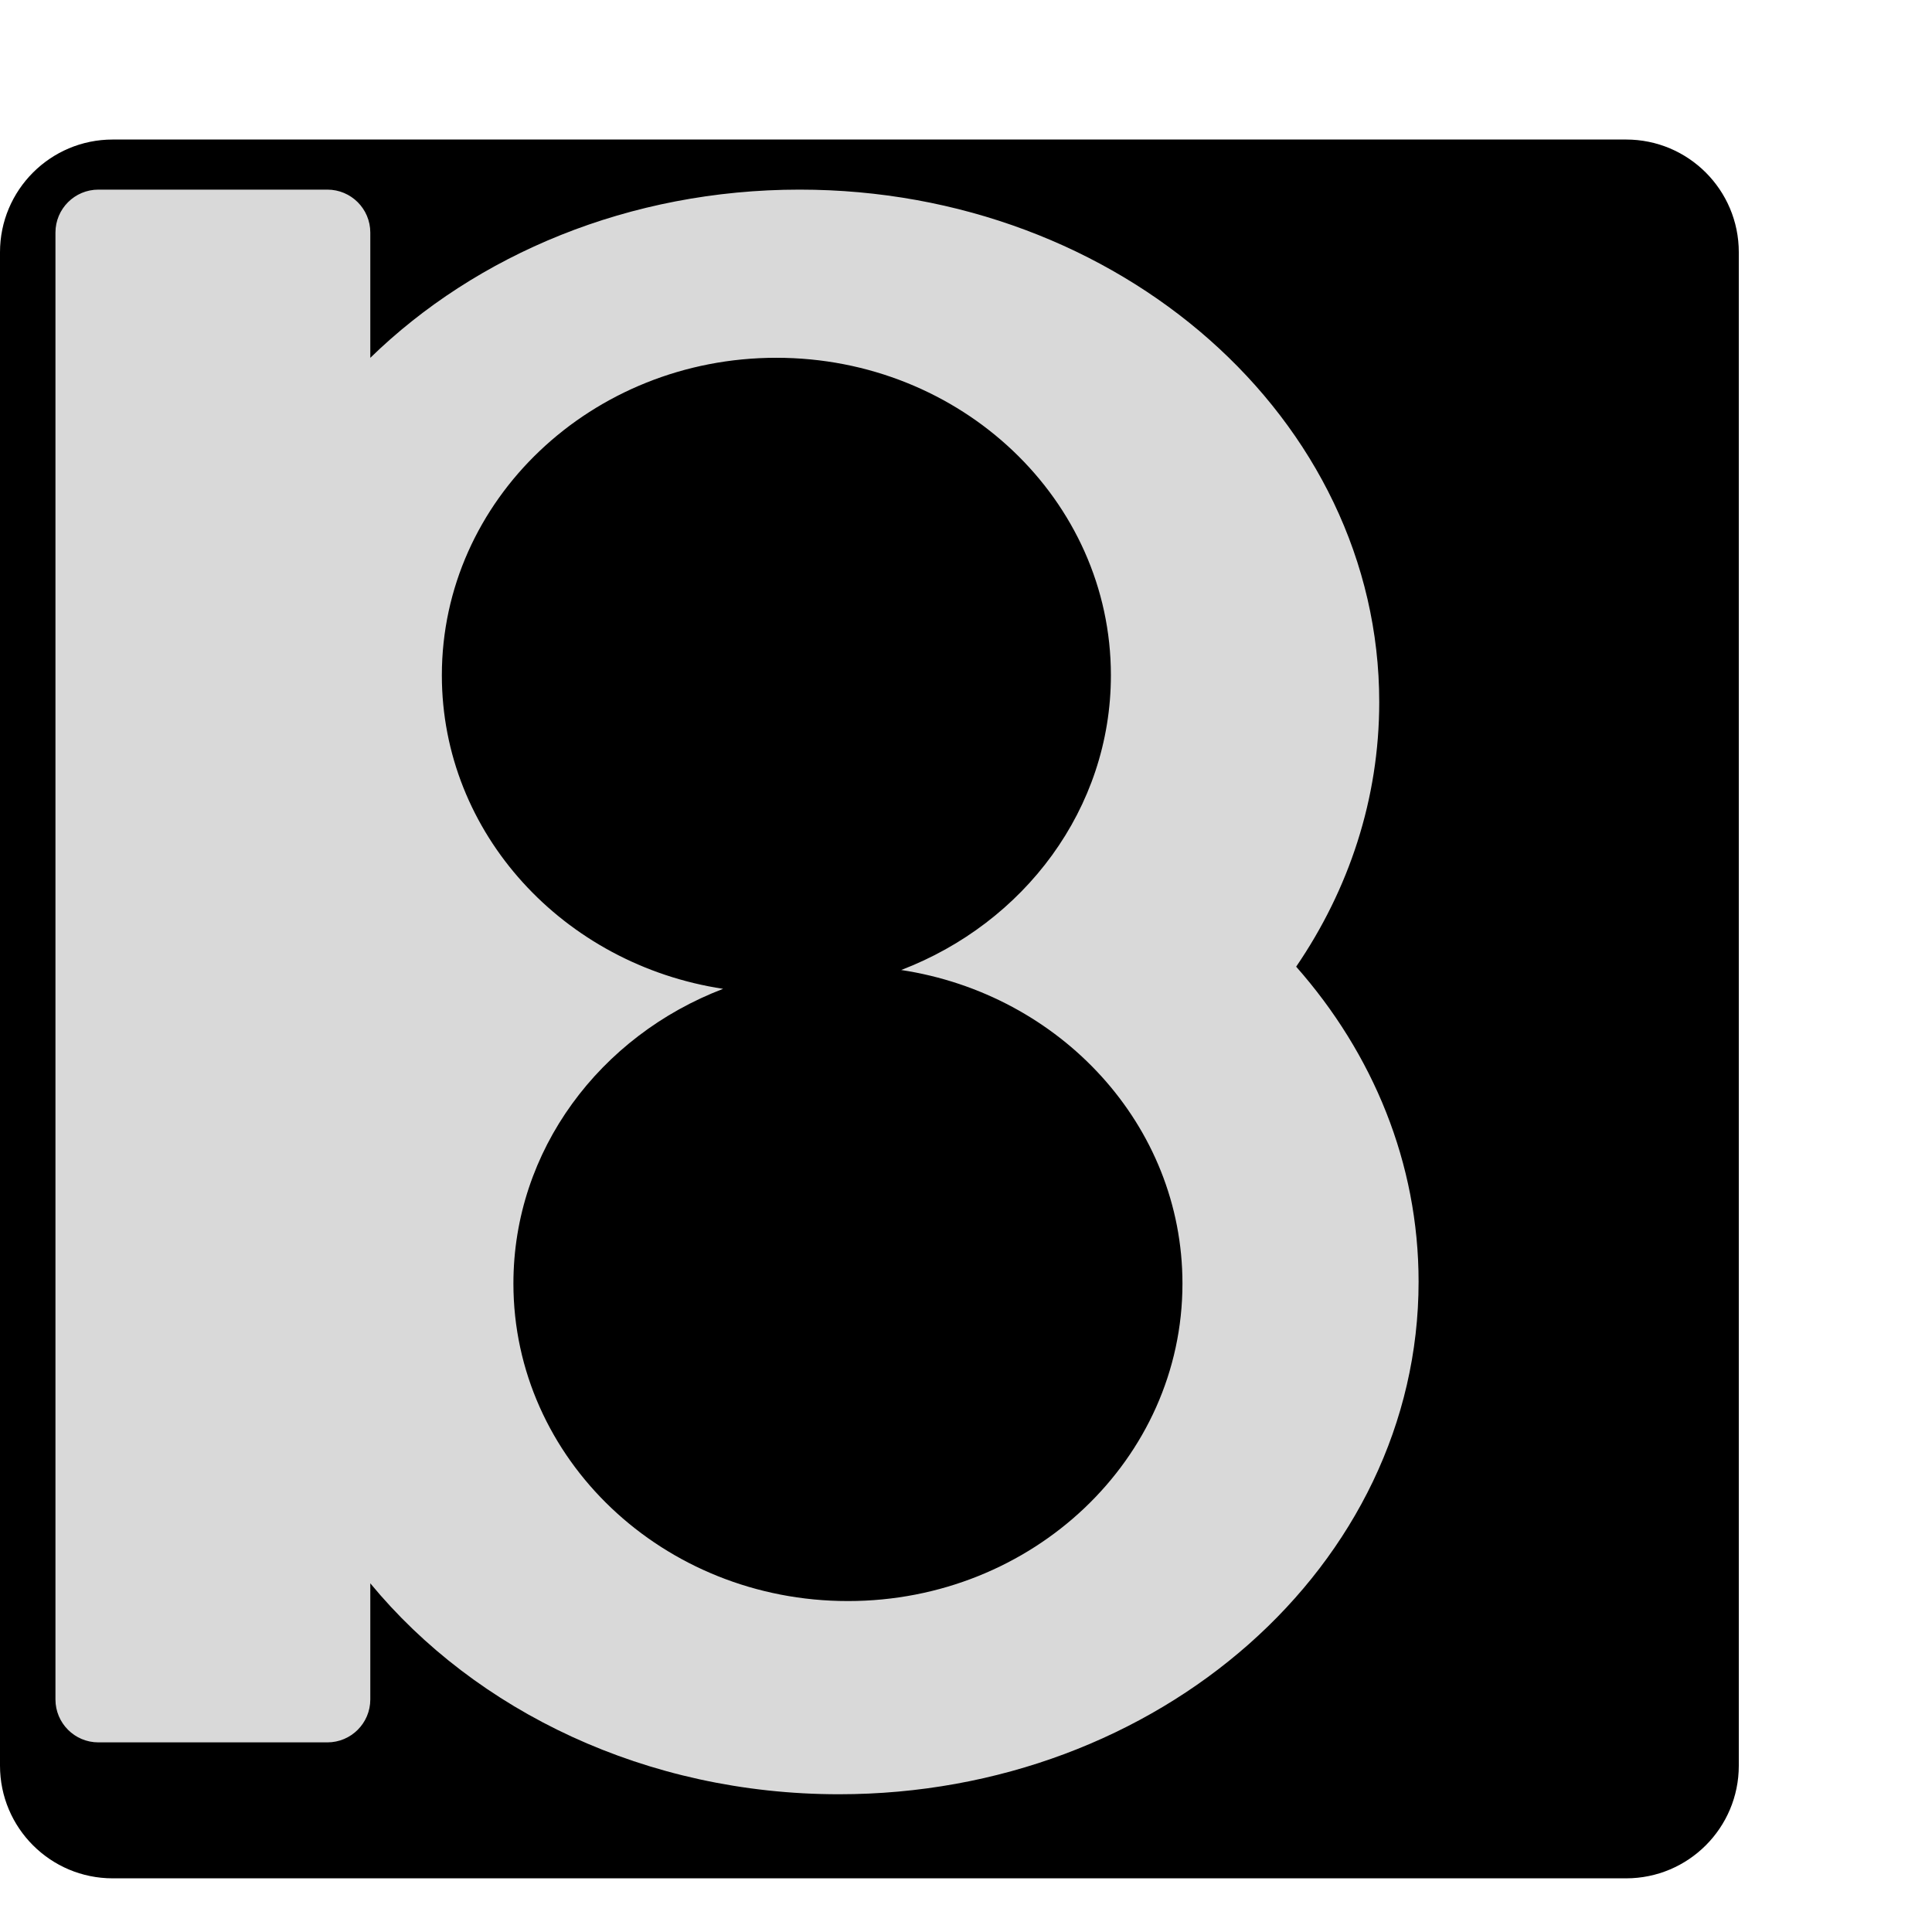
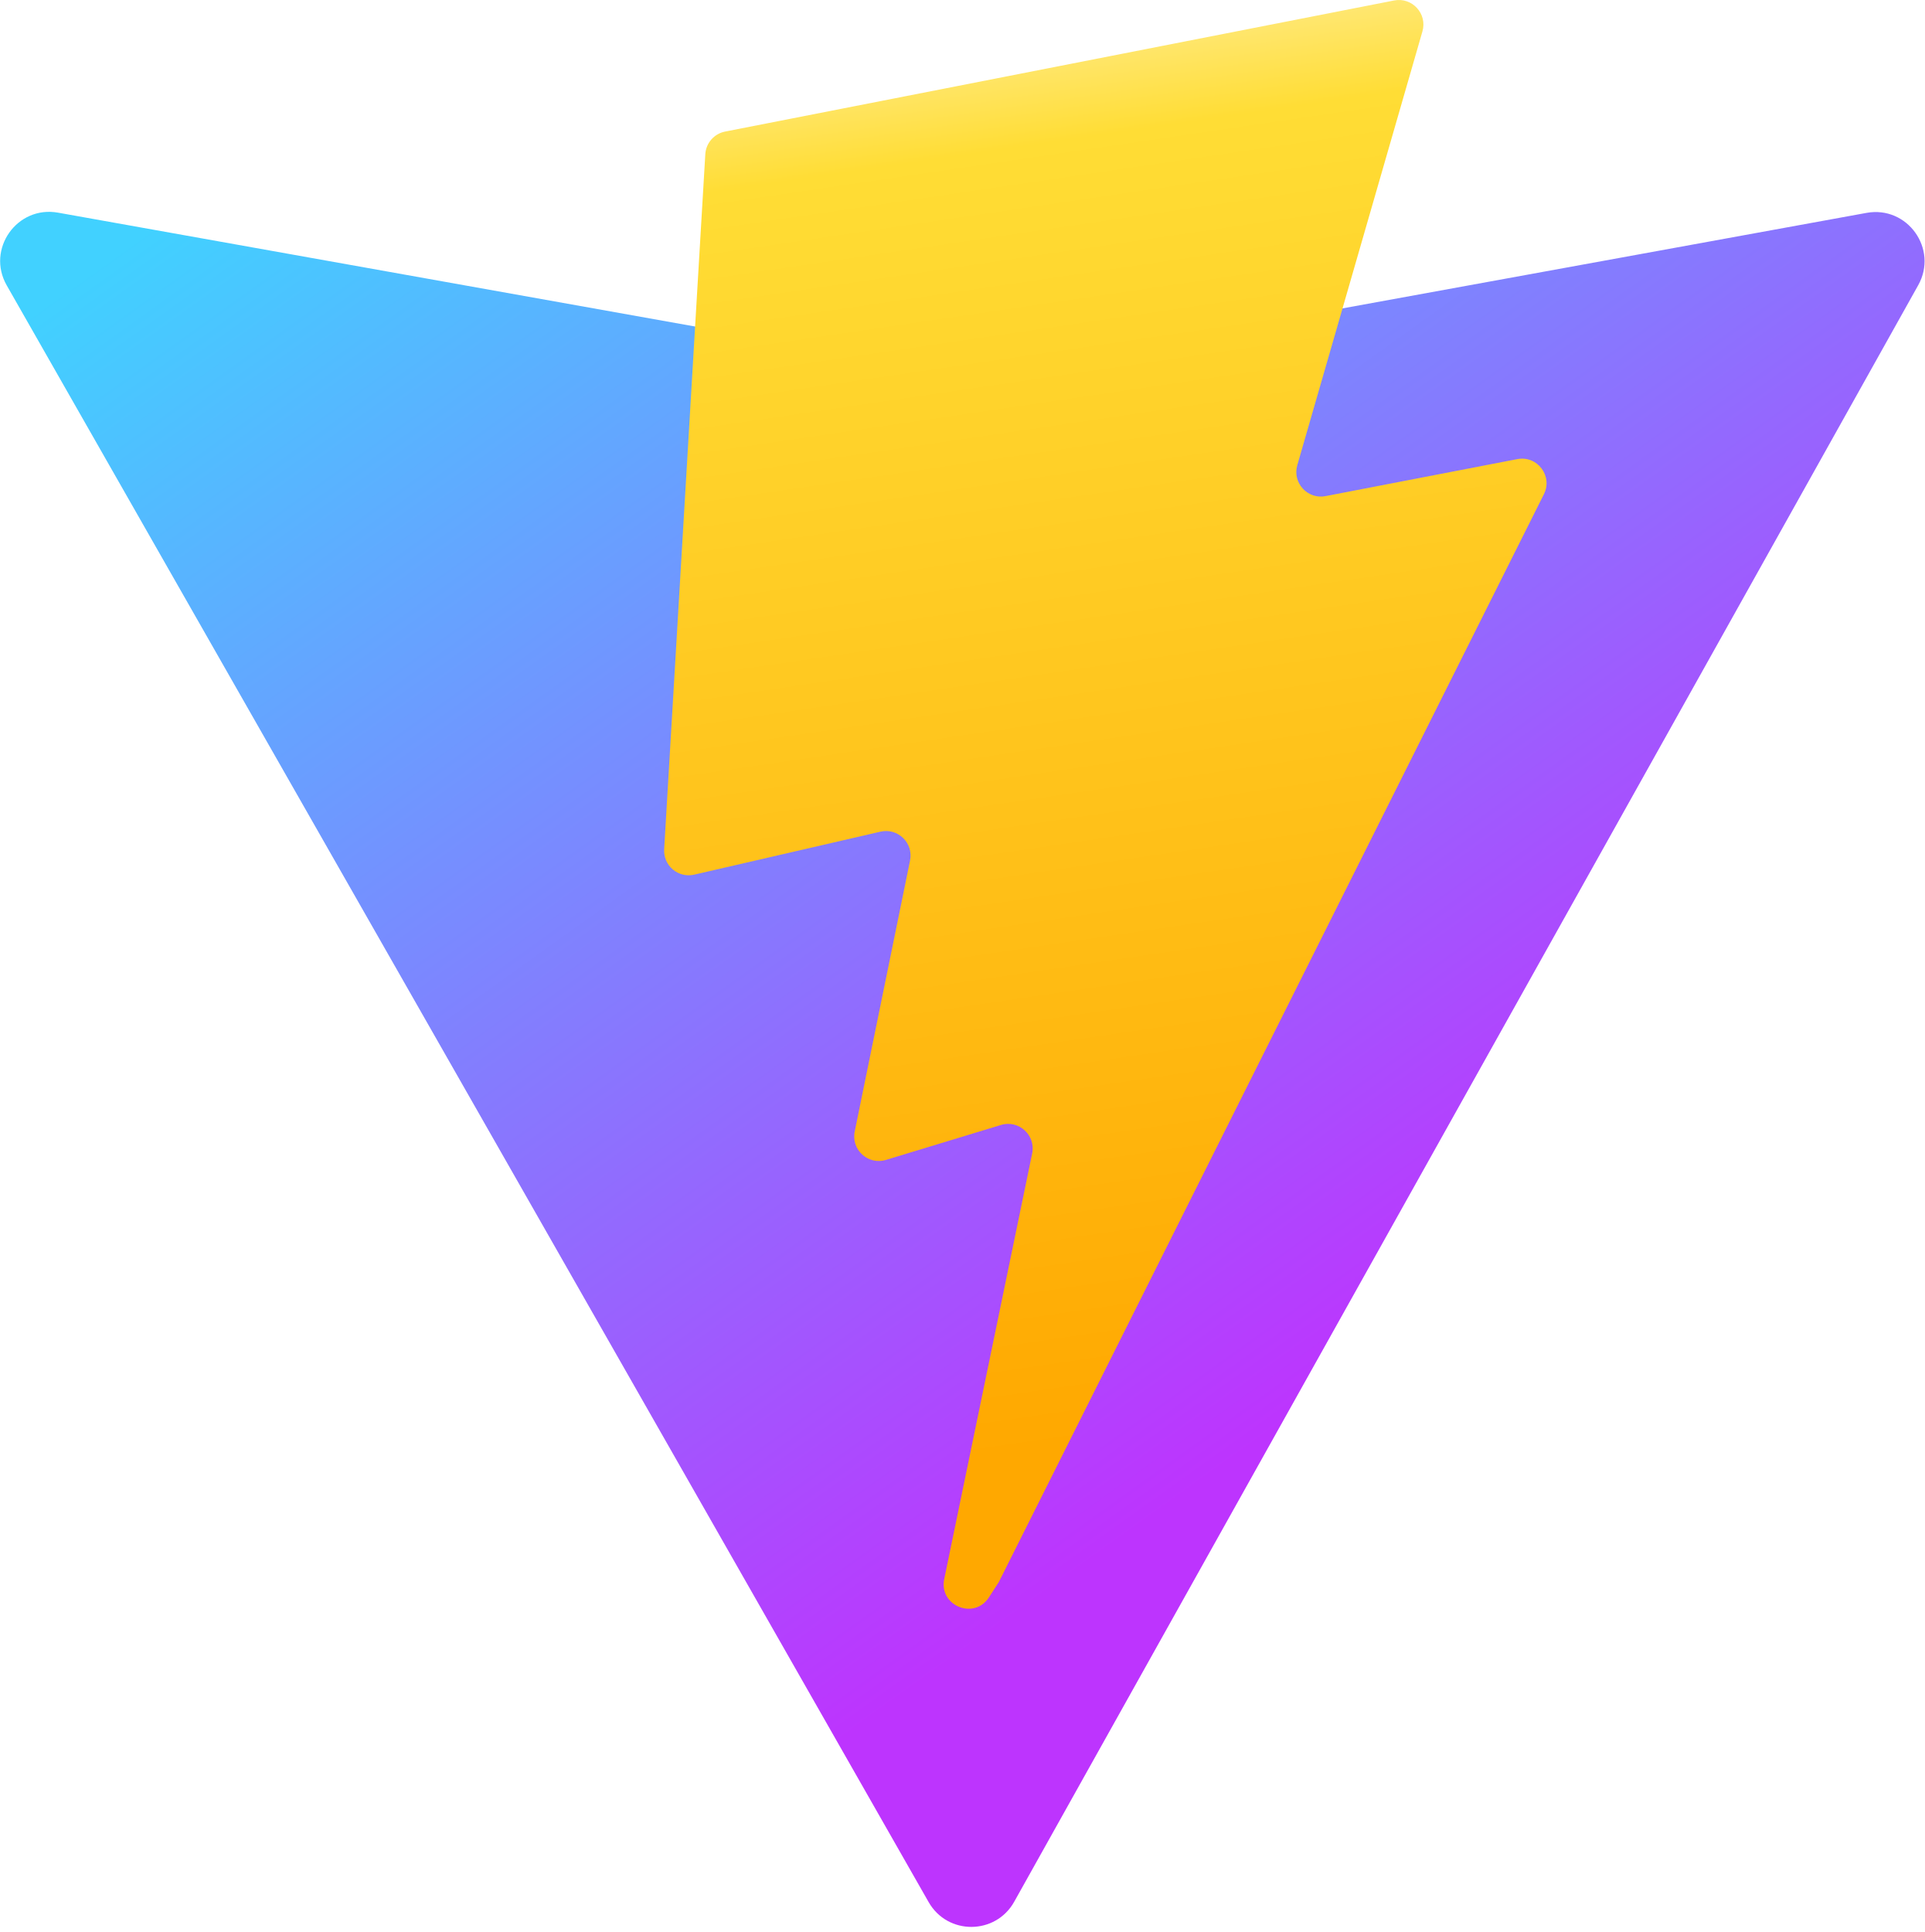
- <svg xmlns="http://www.w3.org/2000/svg" width="1080" height="1080" viewBox="0 0 1080 1080" fill="none">
-   <rect y="78" width="972" height="972" rx="63" fill="black" />
-   <path fill-rule="evenodd" clip-rule="evenodd" d="M55 106C41.745 106 31 116.745 31 130V950C31 963.255 41.745 974 55 974H183C196.255 974 207 963.255 207 950V885.082C265.916 956.554 361.324 1003 469 1003C647.94 1003 793 874.73 793 716.5C793 650.091 767.448 588.96 724.564 540.374C754.04 497.205 771 446.604 771 392.5C771 234.27 625.94 106 447 106C351.847 106 266.275 142.27 207 200.029V130C207 116.745 196.255 106 183 106H55ZM503.764 542.236C572.487 515.99 621 452.123 621 377.5C621 279.469 537.277 200 434 200C330.723 200 247 279.469 247 377.5C247 465.916 315.105 539.233 404.236 552.764C335.513 579.01 287 642.877 287 717.5C287 815.531 370.723 895 474 895C577.277 895 661 815.531 661 717.5C661 629.084 592.895 555.767 503.764 542.236Z" fill="#D9D9D9" />
+ <svg xmlns="http://www.w3.org/2000/svg" aria-hidden="true" role="img" class="iconify iconify--logos" width="31.88" height="32" preserveAspectRatio="xMidYMid meet" viewBox="0 0 256 257">
+   <defs>
+     <linearGradient id="IconifyId1813088fe1fbc01fb466" x1="-.828%" x2="57.636%" y1="7.652%" y2="78.411%">
+       <stop offset="0%" stop-color="#41D1FF" />
+       <stop offset="100%" stop-color="#BD34FE" />
+     </linearGradient>
+     <linearGradient id="IconifyId1813088fe1fbc01fb467" x1="43.376%" x2="50.316%" y1="2.242%" y2="89.03%">
+       <stop offset="0%" stop-color="#FFEA83" />
+       <stop offset="8.333%" stop-color="#FFDD35" />
+       <stop offset="100%" stop-color="#FFA800" />
+     </linearGradient>
+   </defs>
+   <path fill="url(#IconifyId1813088fe1fbc01fb466)" d="M255.153 37.938L134.897 252.976c-2.483 4.44-8.862 4.466-11.382.048L.875 37.958c-2.746-4.814 1.371-10.646 6.827-9.67l120.385 21.517a6.537 6.537 0 0 0 2.322-.004l117.867-21.483c5.438-.991 9.574 4.796 6.877 9.62Z" />
+   <path fill="url(#IconifyId1813088fe1fbc01fb467)" d="M185.432.063L96.44 17.501a3.268 3.268 0 0 0-2.634 3.014l-5.474 92.456a3.268 3.268 0 0 0 3.997 3.378l24.777-5.718c2.318-.535 4.413 1.507 3.936 3.838l-7.361 36.047c-.495 2.426 1.782 4.5 4.151 3.78l15.304-4.649c2.372-.72 4.652 1.36 4.15 3.788l-11.698 56.621c-.732 3.542 3.979 5.473 5.943 2.437l1.313-2.028l72.516-144.72c1.215-2.423-.88-5.186-3.54-4.672l-25.505 4.922c-2.396.462-4.435-1.77-3.759-4.114l16.646-57.705c.677-2.35-1.37-4.583-3.769-4.113Z" />
</svg>
